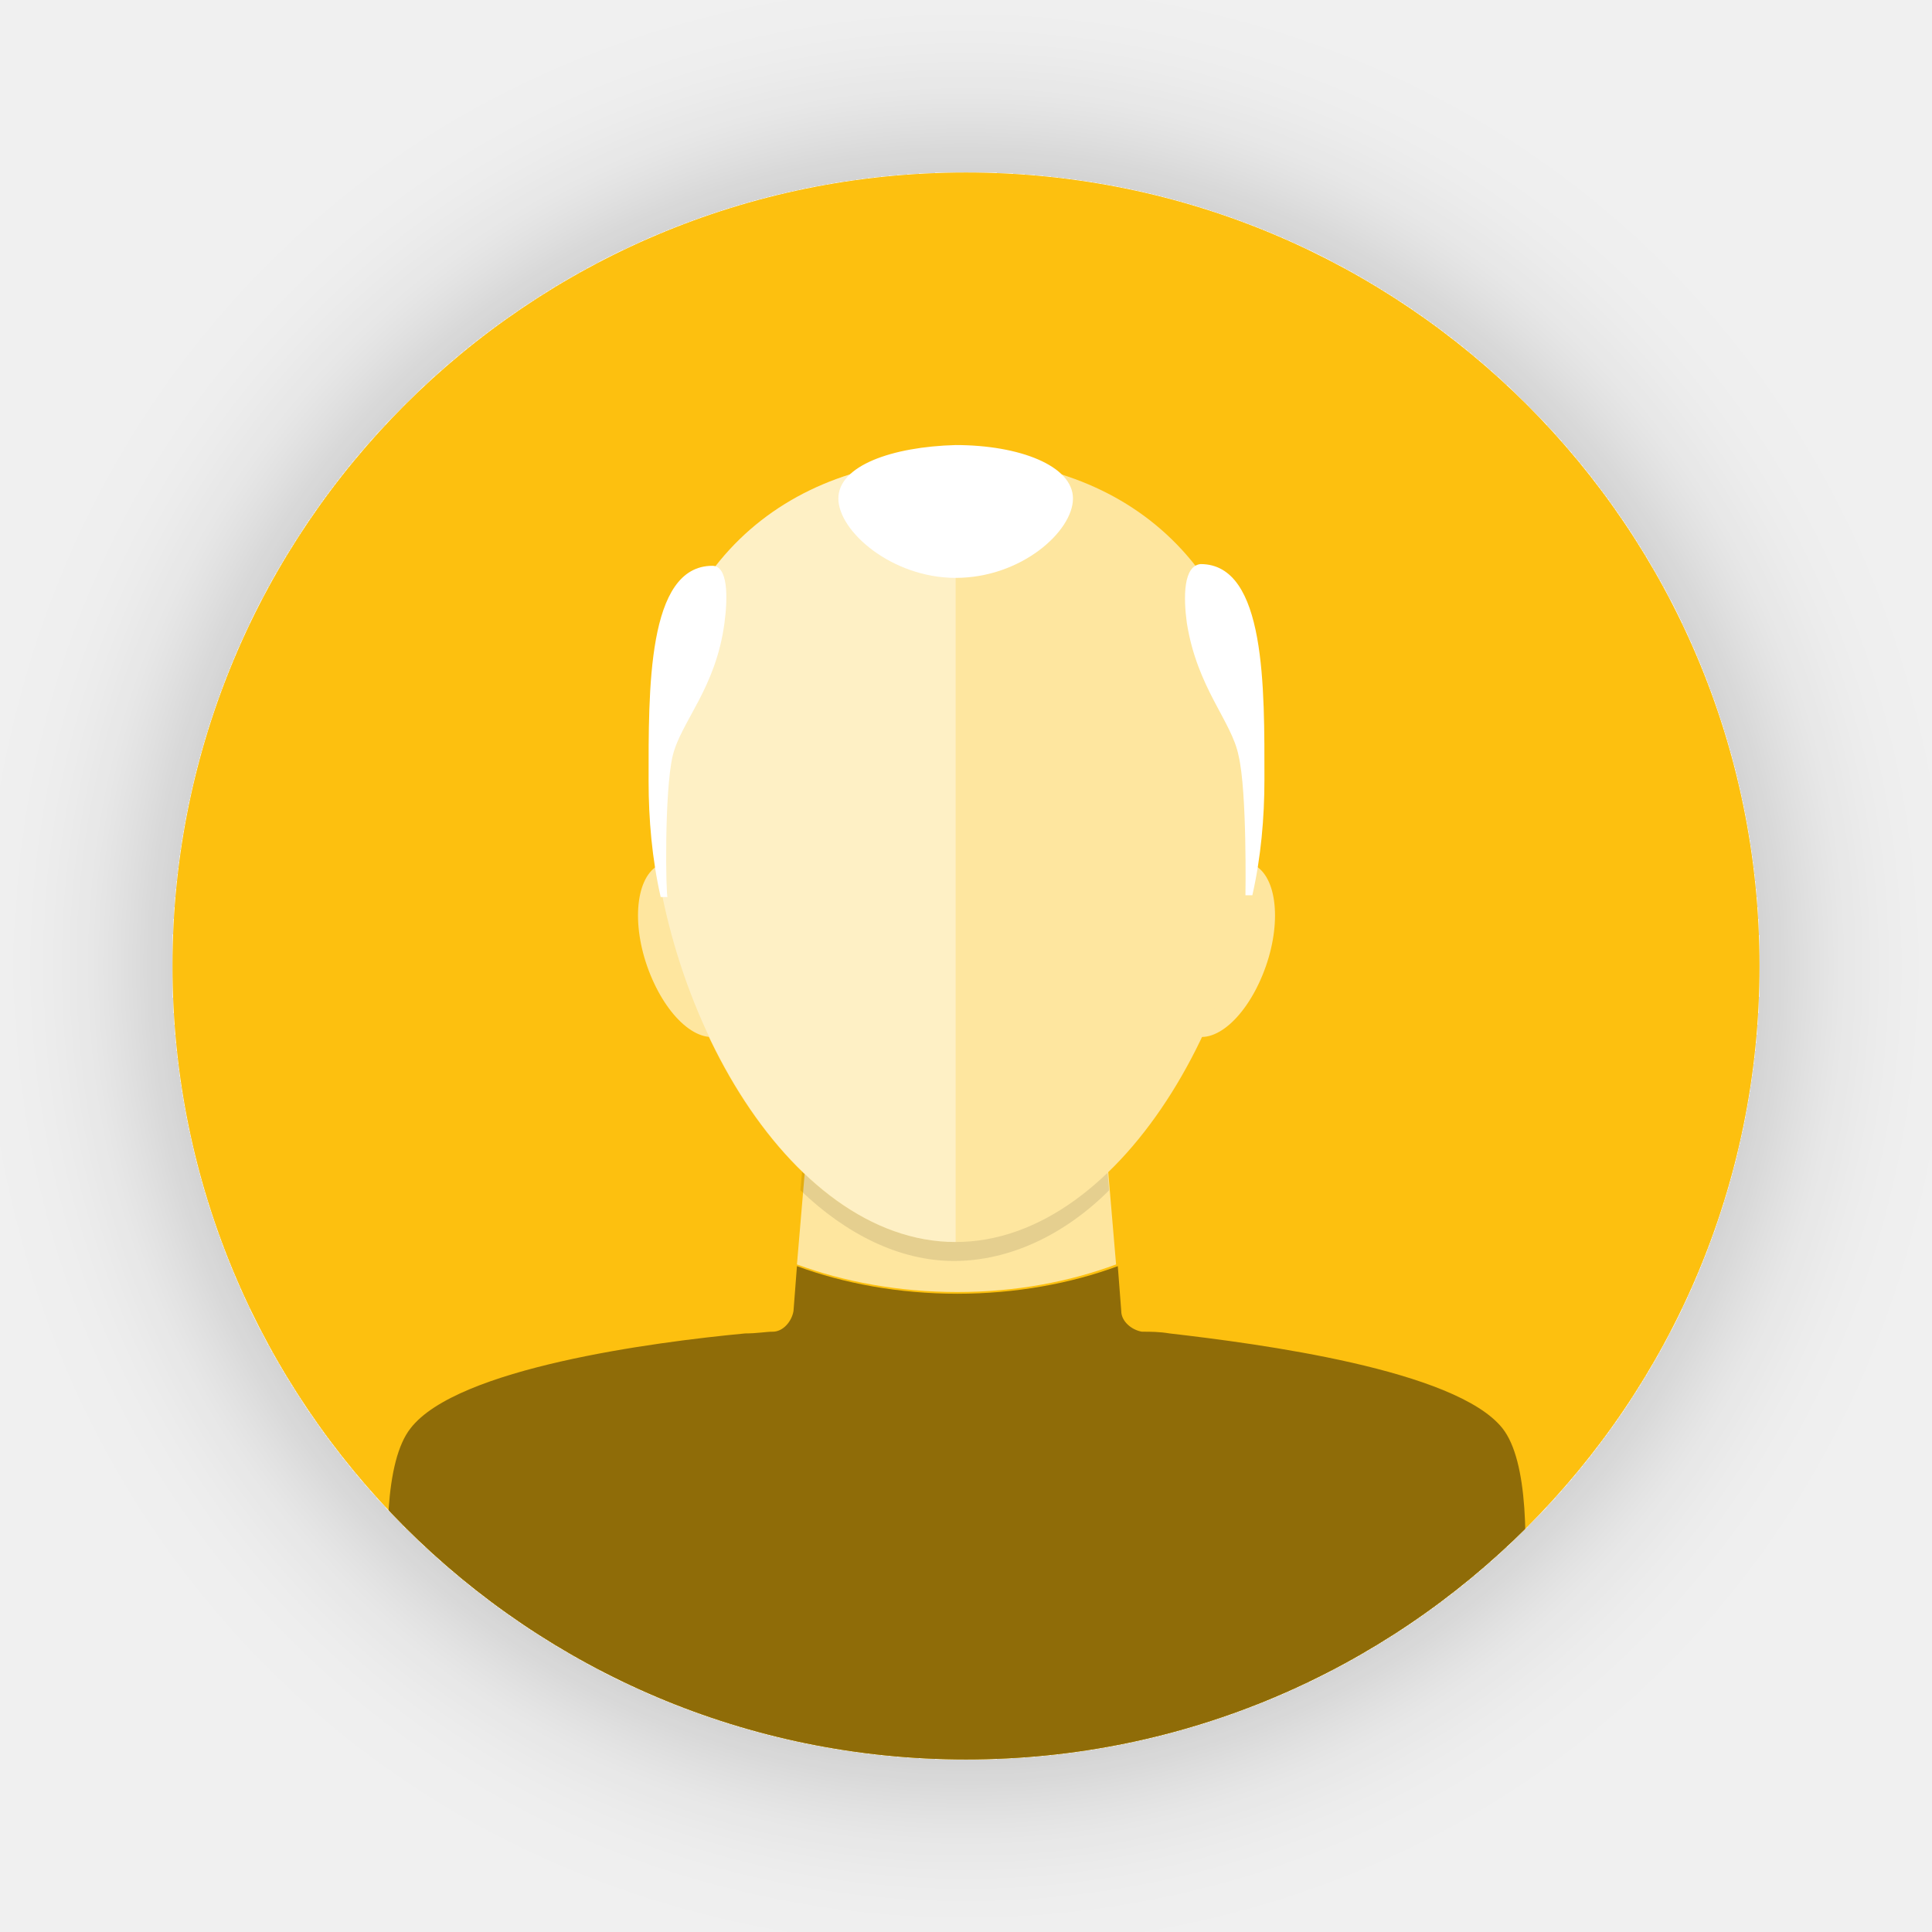
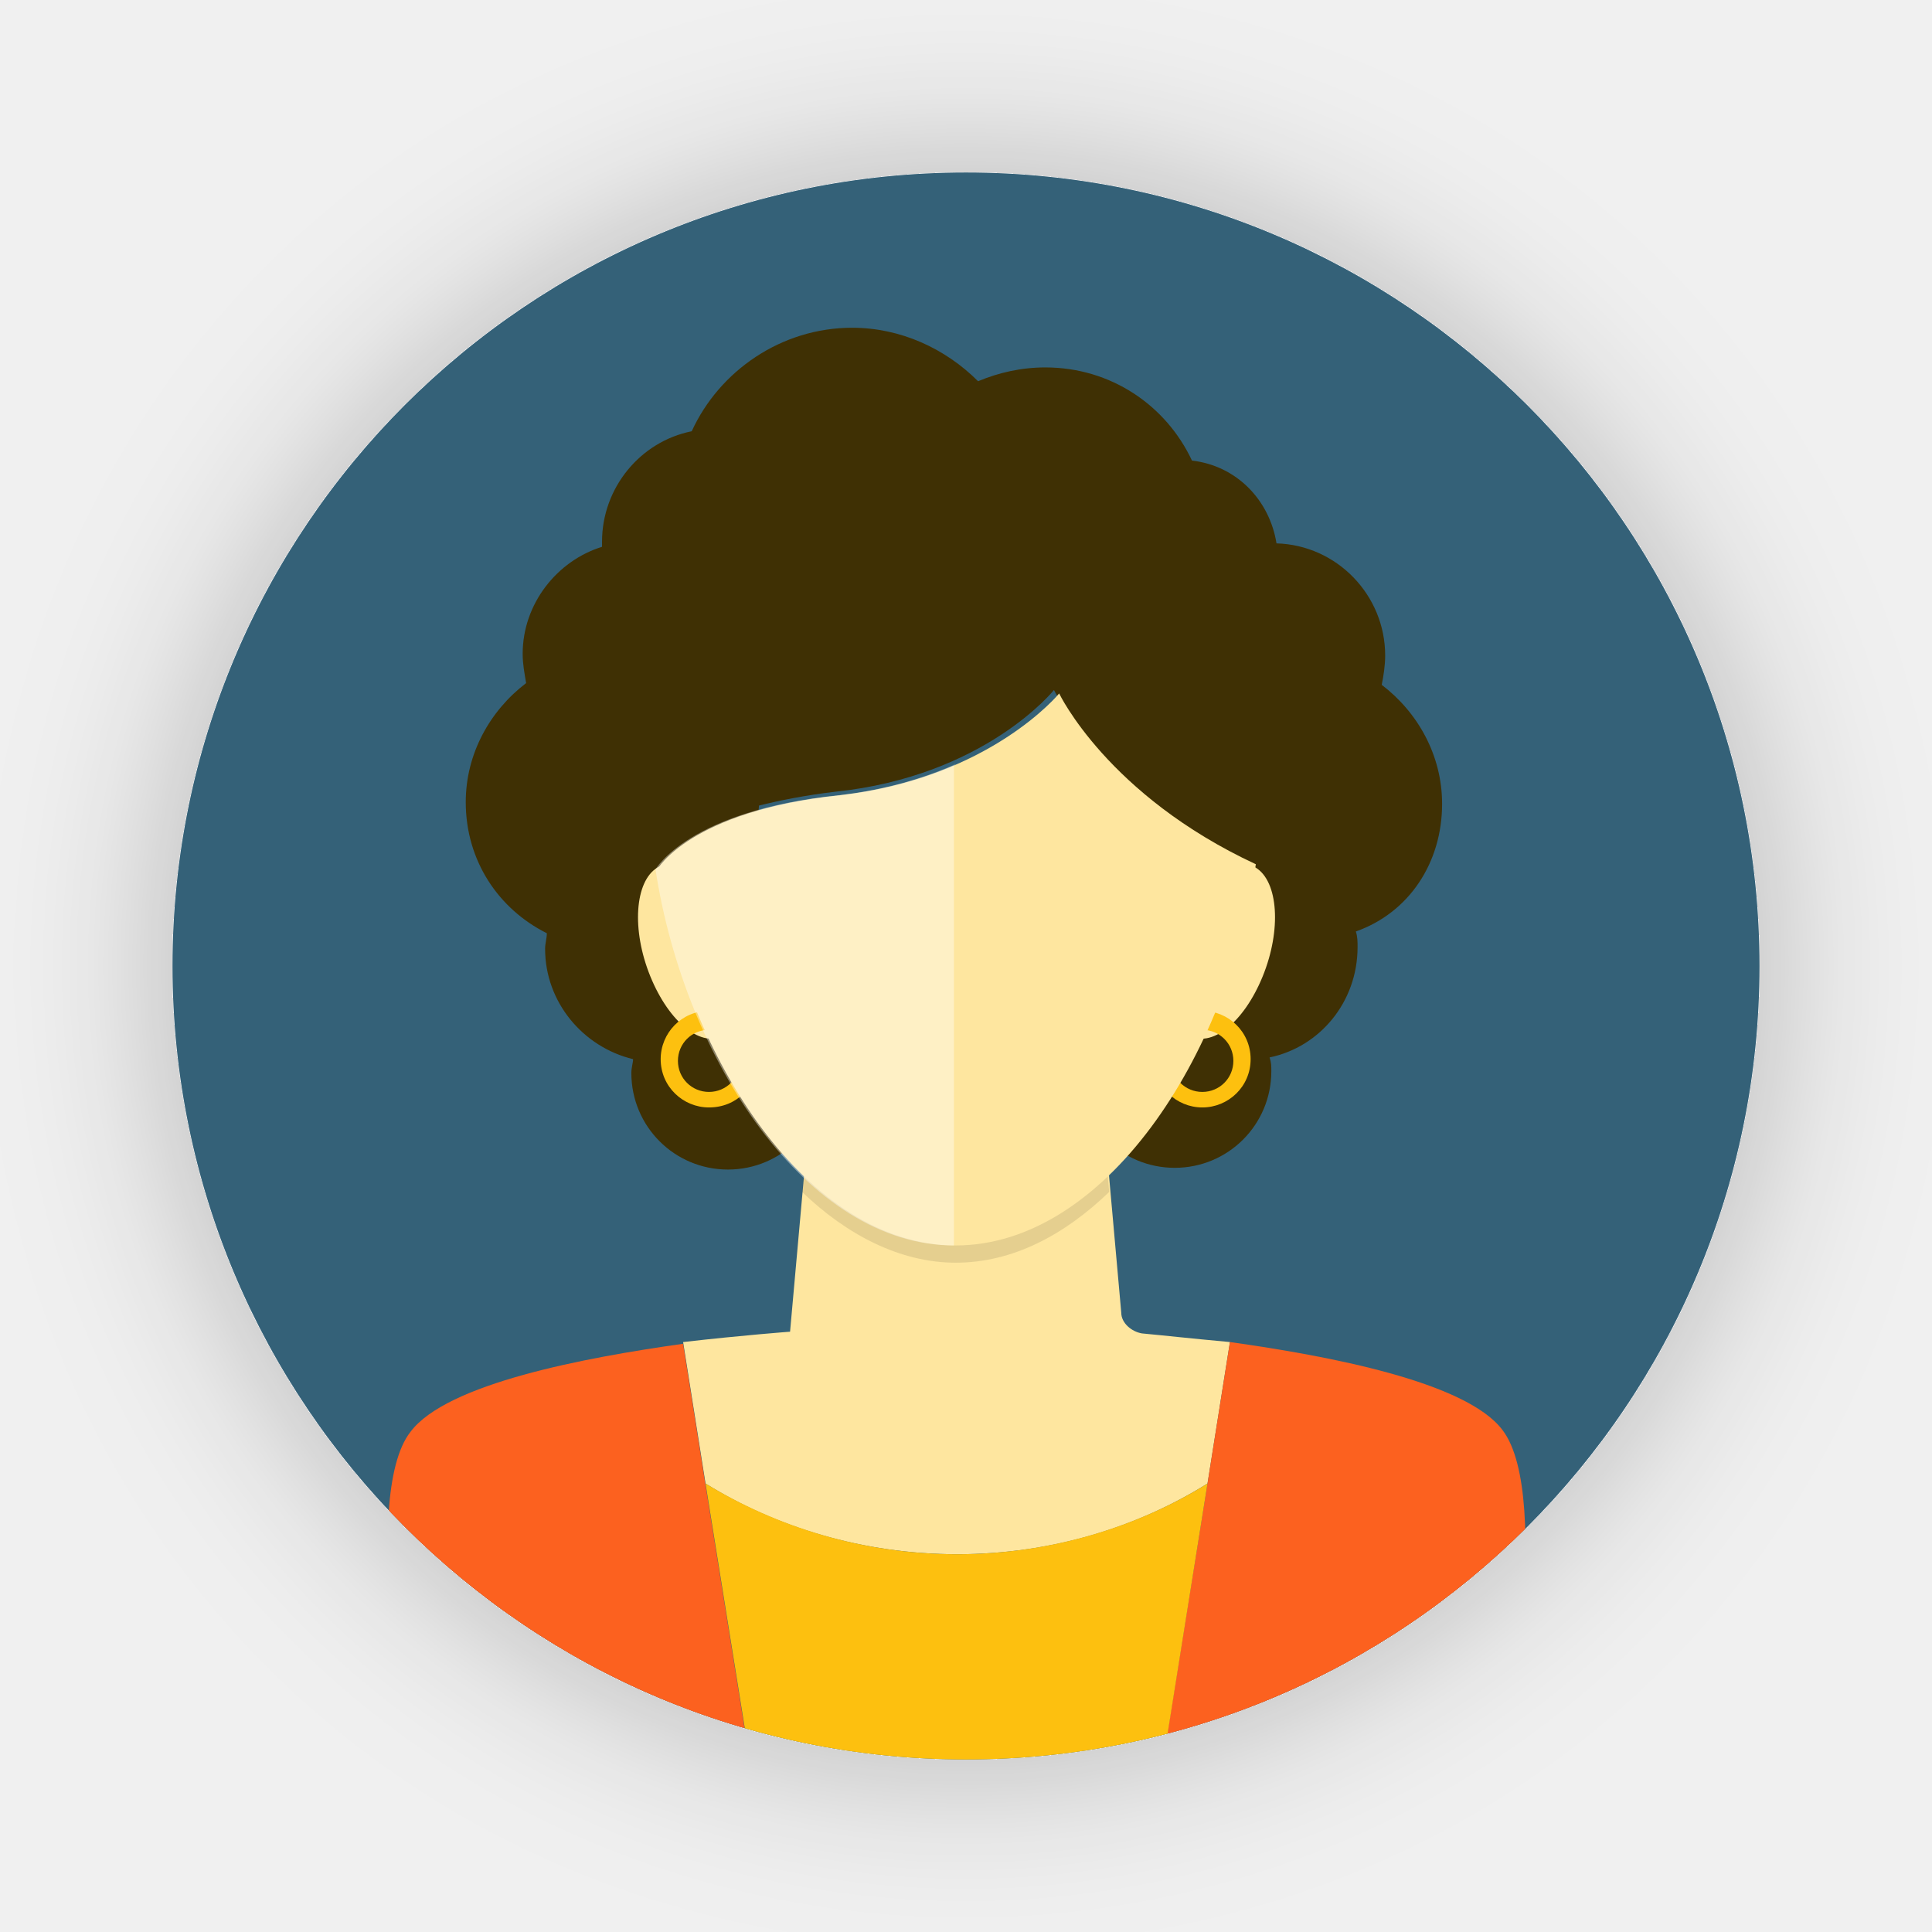
<svg xmlns="http://www.w3.org/2000/svg" width="112" height="112" viewBox="0 0 112 112" fill="none">
-   <g filter="url(#filter0_d_1148_194)">
-     <circle cx="56" cy="56" r="46" fill="#FDC00F" />
-     <mask id="mask0_1148_194" style="mask-type:alpha" maskUnits="userSpaceOnUse" x="10" y="10" width="92" height="92">
-       <circle cx="56" cy="56" r="46" fill="#FDC00F" />
+   <g filter="url(#filter0_d_1151_130)">
+     <circle cx="56" cy="56" r="46" fill="#346178" />
+     <mask id="mask0_1151_130" style="mask-type:alpha" maskUnits="userSpaceOnUse" x="10" y="10" width="92" height="92">
+       <circle cx="56" cy="56" r="46" fill="#346178" />
    </mask>
-     <g mask="url(#mask0_1148_194)">
-       <path d="M64.7 73.3L63.4 58H47.5L46.2 73.3C48.9 74.3 52.1 74.9 55.5 74.9C58.9 74.9 62 74.3 64.7 73.3Z" fill="#FEE69F" />
-       <path opacity="0.1" d="M64.3 69L63.3 58H47.4L46.4 69C49 71.5 52.1 73.1 55.3 73.1C58.5 73.1 61.7 71.6 64.3 69Z" fill="black" />
-       <path d="M72.8 50.2C71.5 49.4 69.6 50.9 68.5 53.6C67.4 56.3 67.6 59.1 68.9 59.9C70.2 60.7 72.1 59.2 73.2 56.5C74.3 53.8 74.1 51 72.8 50.2Z" fill="#FEE69F" />
-       <path d="M38.1 50.2C39.4 49.4 41.3 50.9 42.4 53.6C43.5 56.3 43.3 59.1 42 59.9C40.7 60.7 38.8 59.2 37.7 56.5C36.6 53.8 36.8 51 38.1 50.2Z" fill="#FEE69F" />
-       <path d="M73.1 45.3C73.1 57.8 65.2 72 55.4 72C45.6 72 37.7 57.9 37.7 45.3C37.7 32.8 45.6 26.6 55.4 26.6C65.2 26.6 73.1 32.8 73.1 45.3Z" fill="#FEE69F" />
-       <path opacity="0.4" d="M37.7 45.3C37.7 57.8 45.6 72 55.4 72V26.6C45.6 26.6 37.7 32.8 37.7 45.3Z" fill="white" />
-       <path d="M87.1 82.8C84.4 79.4 73 77.9 67.8 77.3C67.2 77.2 66.7 77.2 66.2 77.2C65.6 77.1 65 76.6 65 76L64.8 73.4C62.1 74.4 58.9 75 55.5 75C52.1 75 48.9 74.4 46.2 73.4L46 76C45.9 76.6 45.4 77.2 44.8 77.2C44.4 77.2 43.9 77.3 43.2 77.3C37.9 77.8 26.5 79.3 23.8 82.8C20.8 86.6 23.8 102.1 23.8 102.1H87.1C87.1 102.1 90.1 86.6 87.1 82.8Z" fill="#8F6C08" />
-       <path d="M48.601 28.9C48.601 30.8 51.701 33.5 55.401 33.5C59.201 33.5 62.201 30.8 62.201 28.9C62.201 27 59.101 25.8 55.401 25.8C51.701 25.9 48.601 27 48.601 28.9Z" fill="white" />
-       <path d="M68.8 36.1C69.4 39.9 71.4 41.8 71.8 43.8C72.3 45.9 72.2 51.9 72.2 51.9H72.6C73.1 49.7 73.3 47.4 73.3 45.2C73.3 39.9 73.4 32.7 69.6 32.7C68.6 32.8 68.6 34.6 68.8 36.1Z" fill="white" />
-       <path d="M39 43.8C39.5 41.8 41.5 39.9 42 36.1C42.2 34.6 42.2 32.8 41.3 32.8C37.5 32.8 37.6 40 37.6 45.3C37.6 47.5 37.8 49.8 38.3 52H38.7C38.6 52 38.5 45.9 39 43.8Z" fill="white" />
+     <g mask="url(#mask0_1151_130)">
+       <path d="M66.201 77.3C65.601 77.2 65.001 76.7 65.001 76.1L63.401 58.2H47.501L45.801 77.2C45.801 77.2 43.101 77.4 39.601 77.8L40.901 86C44.901 88.5 50.001 90.1 55.501 90.1C61.001 90.1 66.001 88.5 70.001 86L71.301 77.8C69.101 77.6 67.301 77.4 66.201 77.3Z" fill="#FEE69F" />
+       <path d="M83.6 46.6C83.6 43.8 82.2 41.3 80.1 39.7C80.2 39.2 80.3 38.6 80.3 38C80.3 34.5 77.5 31.6 74 31.5C73.6 29 71.7 27 69.1 26.7C67.6 23.5 64.4 21.3 60.6 21.3C59.2 21.3 57.9 21.6 56.7 22.1C54.8 20.2 52.2 19 49.4 19C45.3 19 41.7 21.5 40.1 25C37.1 25.6 34.9 28.3 34.9 31.4C34.9 31.5 34.9 31.6 34.9 31.7C32.3 32.5 30.3 35 30.3 37.9C30.3 38.5 30.4 39 30.5 39.6C28.4 41.2 27 43.7 27 46.5C27 49.9 28.9 52.7 31.7 54.1C31.7 54.4 31.6 54.7 31.6 55C31.6 58.1 33.8 60.7 36.7 61.4C36.7 61.6 36.6 61.9 36.6 62.2C36.6 65.3 39.1 67.8 42.2 67.8C45.3 67.8 47.8 65.3 47.8 62.2C47.8 59.8 46.3 57.8 44.3 57C44.5 56.4 44.6 55.8 44.6 55.1C44.6 53.4 43.9 51.9 42.9 50.7C43.6 49.5 43.9 48.2 44 46.7C45.2 46.4 46.7 46.1 48.4 45.9C57.1 45 61.1 40 61.1 40C61.1 40 62.5 42.9 66.3 46C66.3 46.1 66.3 46.3 66.3 46.4C66.3 47.9 66.7 49.3 67.4 50.6C66.3 51.8 65.7 53.3 65.7 55C65.7 55.7 65.8 56.3 66 56.9C63.9 57.7 62.5 59.8 62.5 62.1C62.5 65.2 65 67.7 68.1 67.7C71.2 67.7 73.7 65.2 73.7 62.1C73.7 61.8 73.7 61.6 73.6 61.3C76.5 60.7 78.7 58.1 78.7 54.9C78.7 54.6 78.7 54.3 78.6 54C81.7 52.9 83.6 50 83.6 46.6Z" fill="#3F3004" />
+       <path opacity="0.1" d="M55.4 72.1C52.2 72.1 49.2 70.6 46.6 68.1L46.5 69.1C49.1 71.6 52.2 73.2 55.4 73.2C58.7 73.2 61.7 71.6 64.3 69.1L64.2 68C61.7 70.6 58.6 72.1 55.4 72.1Z" fill="black" />
+       <path d="M72.8 50.3C71.5 49.5 69.6 51 68.5 53.7C67.4 56.4 67.6 59.2 68.9 60C70.2 60.8 72.1 59.3 73.2 56.6C74.3 53.9 74.1 51.1 72.8 50.3Z" fill="#FEE69F" />
+       <path d="M38.1 50.3C39.4 49.5 41.3 51 42.4 53.7C43.5 56.4 43.3 59.2 42 60C40.7 60.8 38.8 59.3 37.7 56.6C36.6 53.9 36.8 51.1 38.1 50.3Z" fill="#FEE69F" />
+       <path d="M69.7 64.2C68.2 64.2 66.9 63 66.9 61.4C66.9 59.9 68.1 58.6 69.7 58.6C71.2 58.6 72.5 59.8 72.5 61.4C72.5 63 71.2 64.2 69.7 64.2ZM69.7 59.7C68.7 59.7 67.9 60.5 67.9 61.5C67.9 62.5 68.7 63.3 69.7 63.3C70.7 63.3 71.5 62.5 71.5 61.5C71.5 60.5 70.7 59.7 69.7 59.7Z" fill="#FDC00F" />
+       <path d="M41.1 64.2C39.6 64.2 38.3 63 38.3 61.4C38.3 59.9 39.5 58.6 41.1 58.6C42.6 58.6 43.9 59.8 43.9 61.4C43.9 63 42.7 64.2 41.1 64.2ZM41.1 59.7C40.1 59.7 39.3 60.5 39.3 61.5C39.3 62.5 40.1 63.3 41.1 63.3C42.1 63.3 42.9 62.5 42.9 61.5C42.9 60.5 42.1 59.7 41.1 59.7Z" fill="#FDC00F" />
+       <path d="M61.401 40.2C61.401 40.2 57.401 45.1 48.701 46.1C40.001 47 38.101 50.4 38.101 50.4C39.801 61.5 46.901 72.2 55.401 72.2C64.001 72.2 71.201 61.3 72.801 50.1C64.201 46.1 61.401 40.2 61.401 40.2Z" fill="#FEE69F" />
+       <path opacity="0.4" d="M55.4 44.3C53.6 45.1 51.3 45.8 48.6 46.1C39.9 47 38 50.4 38 50.4C39.7 61.5 46.8 72.2 55.3 72.2V44.3H55.4Z" fill="white" />
+       <path d="M87.1 82.9C85 80.1 77 78.6 71.3 77.8L70 86L67.4 102.2H71.4H87.1C87.1 102.3 90.1 86.8 87.1 82.9Z" fill="#FC611F" />
+       <path d="M39.6 77.9C33.9 78.7 25.9 80.2 23.8 83C20.8 86.8 23.8 102.3 23.8 102.3H39.5H43.5L40.9 86.1L39.6 77.9Z" fill="#FC611F" />
+       <path d="M67.4 102.3L70 86C66 88.5 60.9 90.1 55.5 90.1C50 90.1 45 88.5 40.9 86L43.5 102.2H67.4V102.3Z" fill="#FDC00F" />
    </g>
  </g>
  <defs>
-     <filter id="filter0_d_1148_194" x="0" y="0" width="112" height="112" filterUnits="userSpaceOnUse" color-interpolation-filters="sRGB">
+     <filter id="filter0_d_1151_130" x="0" y="0" width="112" height="112" filterUnits="userSpaceOnUse" color-interpolation-filters="sRGB">
      <feFlood flood-opacity="0" result="BackgroundImageFix" />
      <feColorMatrix in="SourceAlpha" type="matrix" values="0 0 0 0 0 0 0 0 0 0 0 0 0 0 0 0 0 0 127 0" result="hardAlpha" />
      <feOffset />
      <feGaussianBlur stdDeviation="5" />
      <feComposite in2="hardAlpha" operator="out" />
      <feColorMatrix type="matrix" values="0 0 0 0 0 0 0 0 0 0 0 0 0 0 0 0 0 0 0.25 0" />
-       <feBlend mode="normal" in2="BackgroundImageFix" result="effect1_dropShadow_1148_194" />
-       <feBlend mode="normal" in="SourceGraphic" in2="effect1_dropShadow_1148_194" result="shape" />
+       <feBlend mode="normal" in2="BackgroundImageFix" result="effect1_dropShadow_1151_130" />
+       <feBlend mode="normal" in="SourceGraphic" in2="effect1_dropShadow_1151_130" result="shape" />
    </filter>
  </defs>
</svg>
